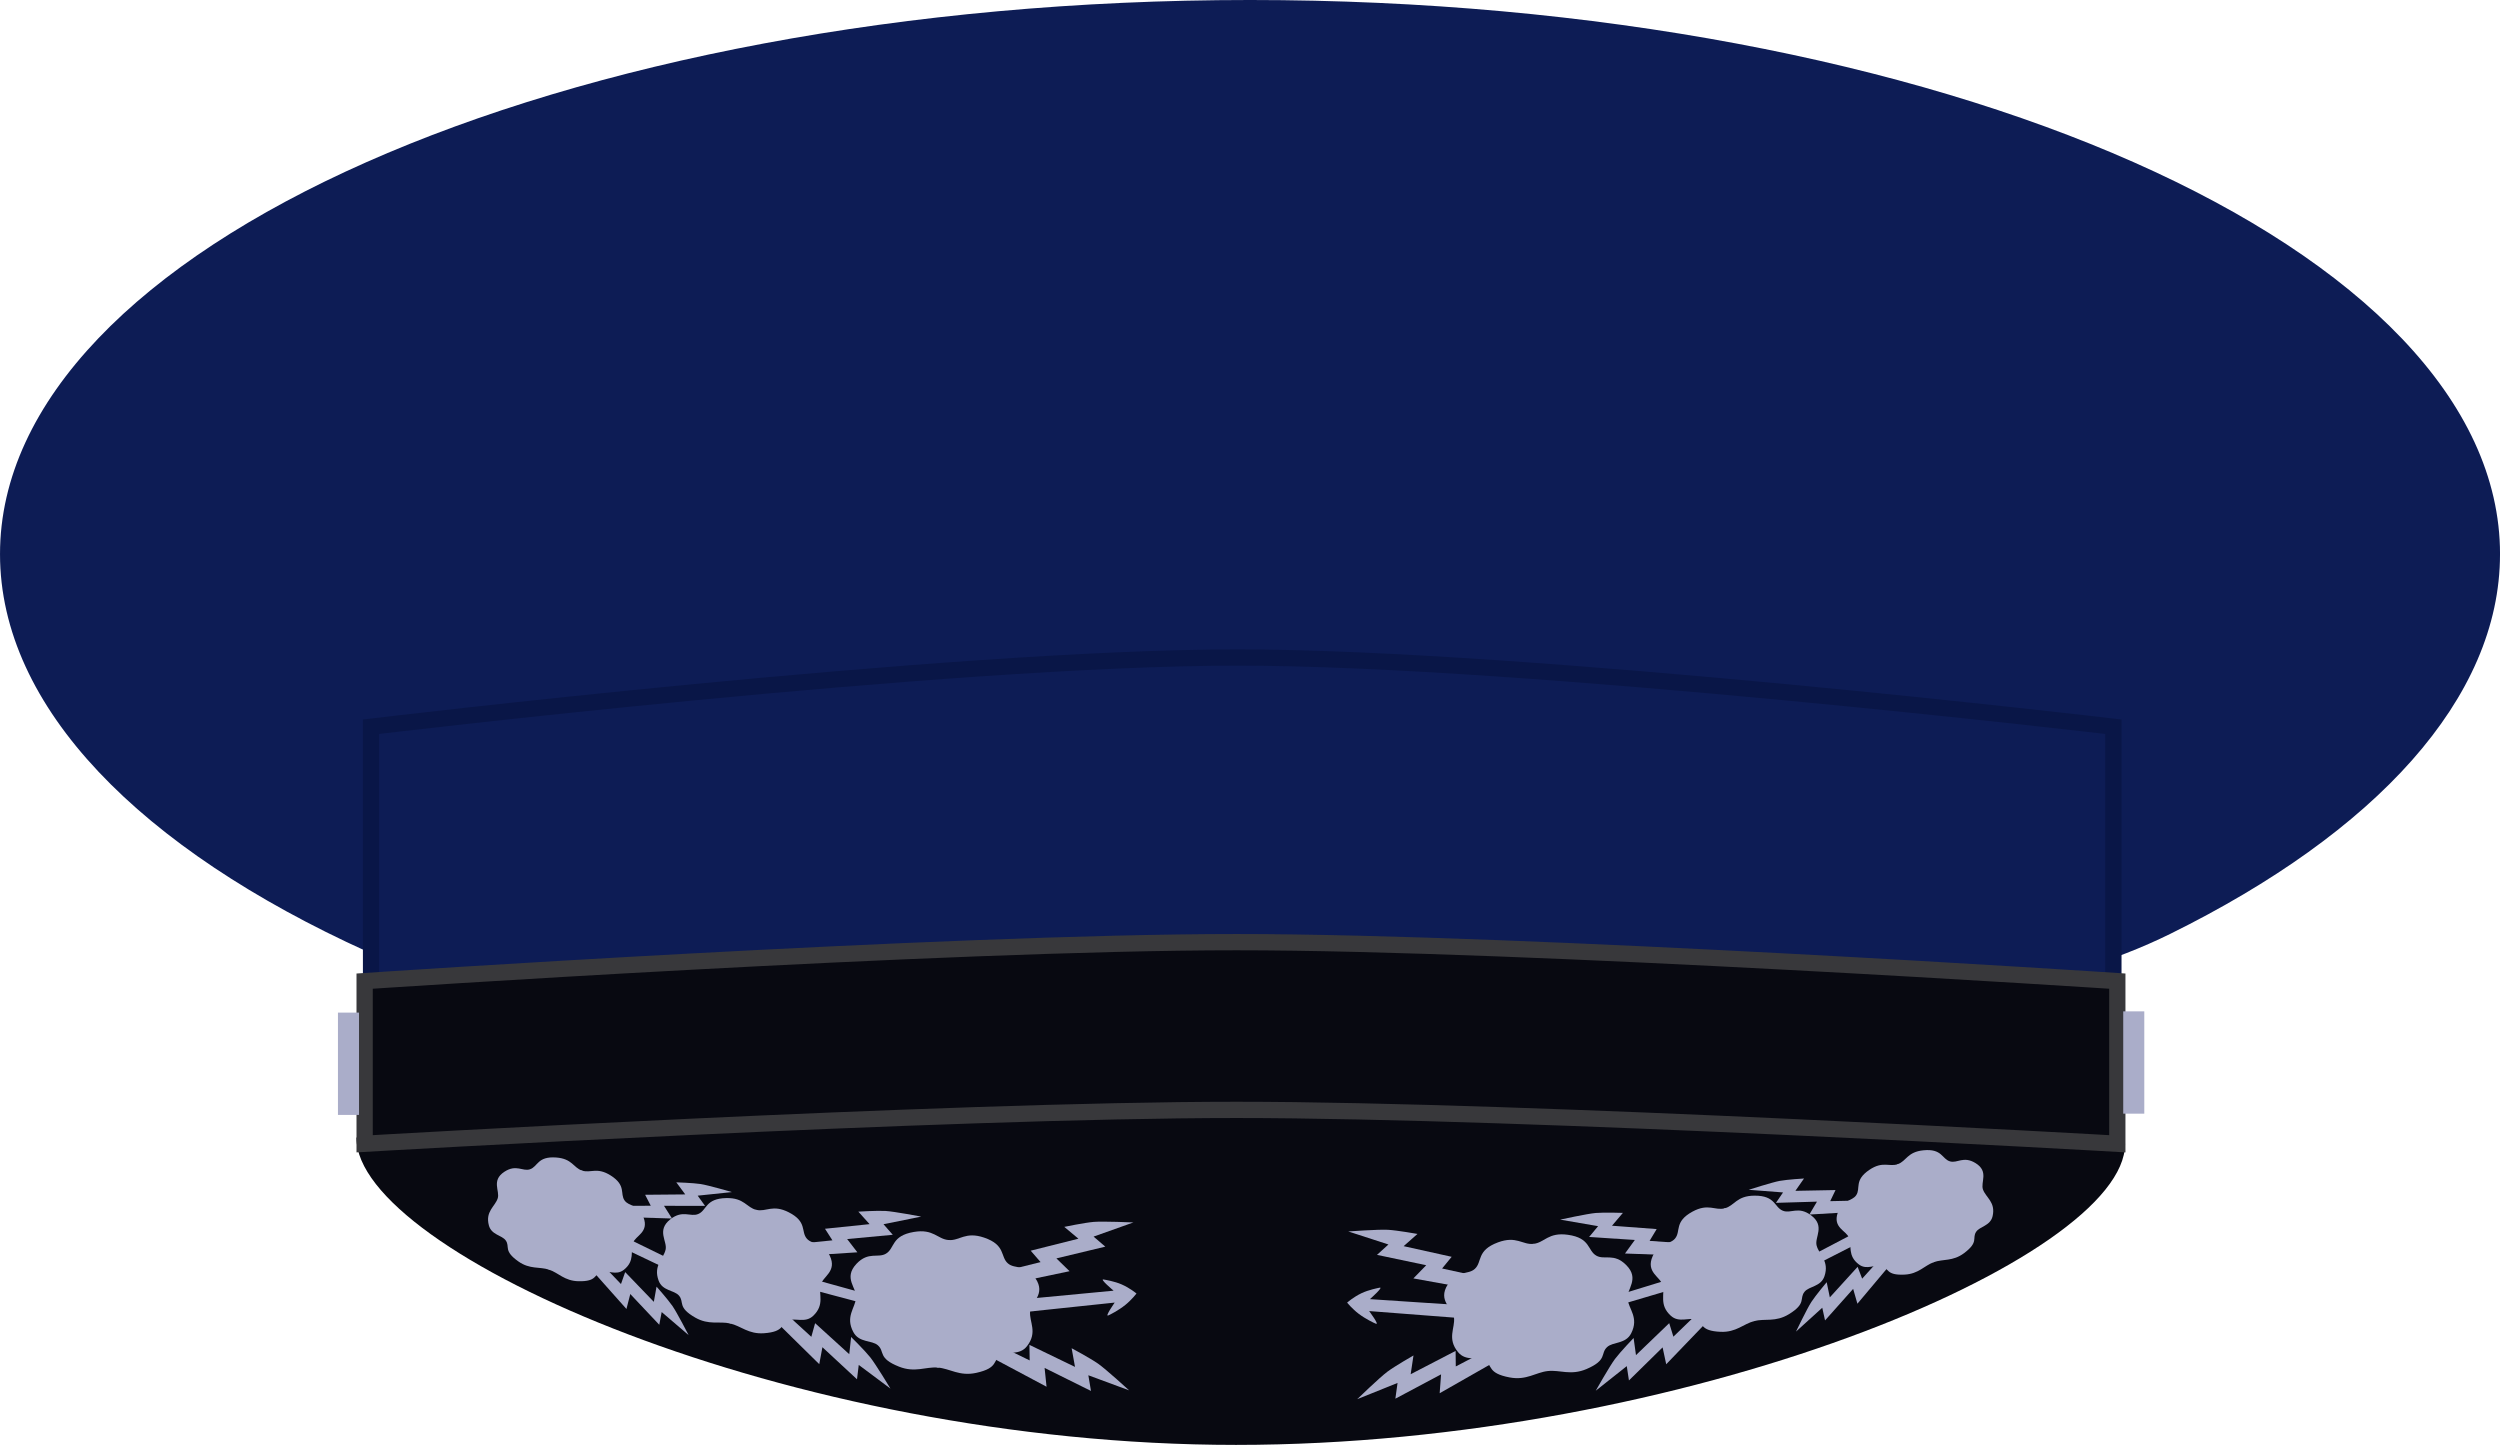
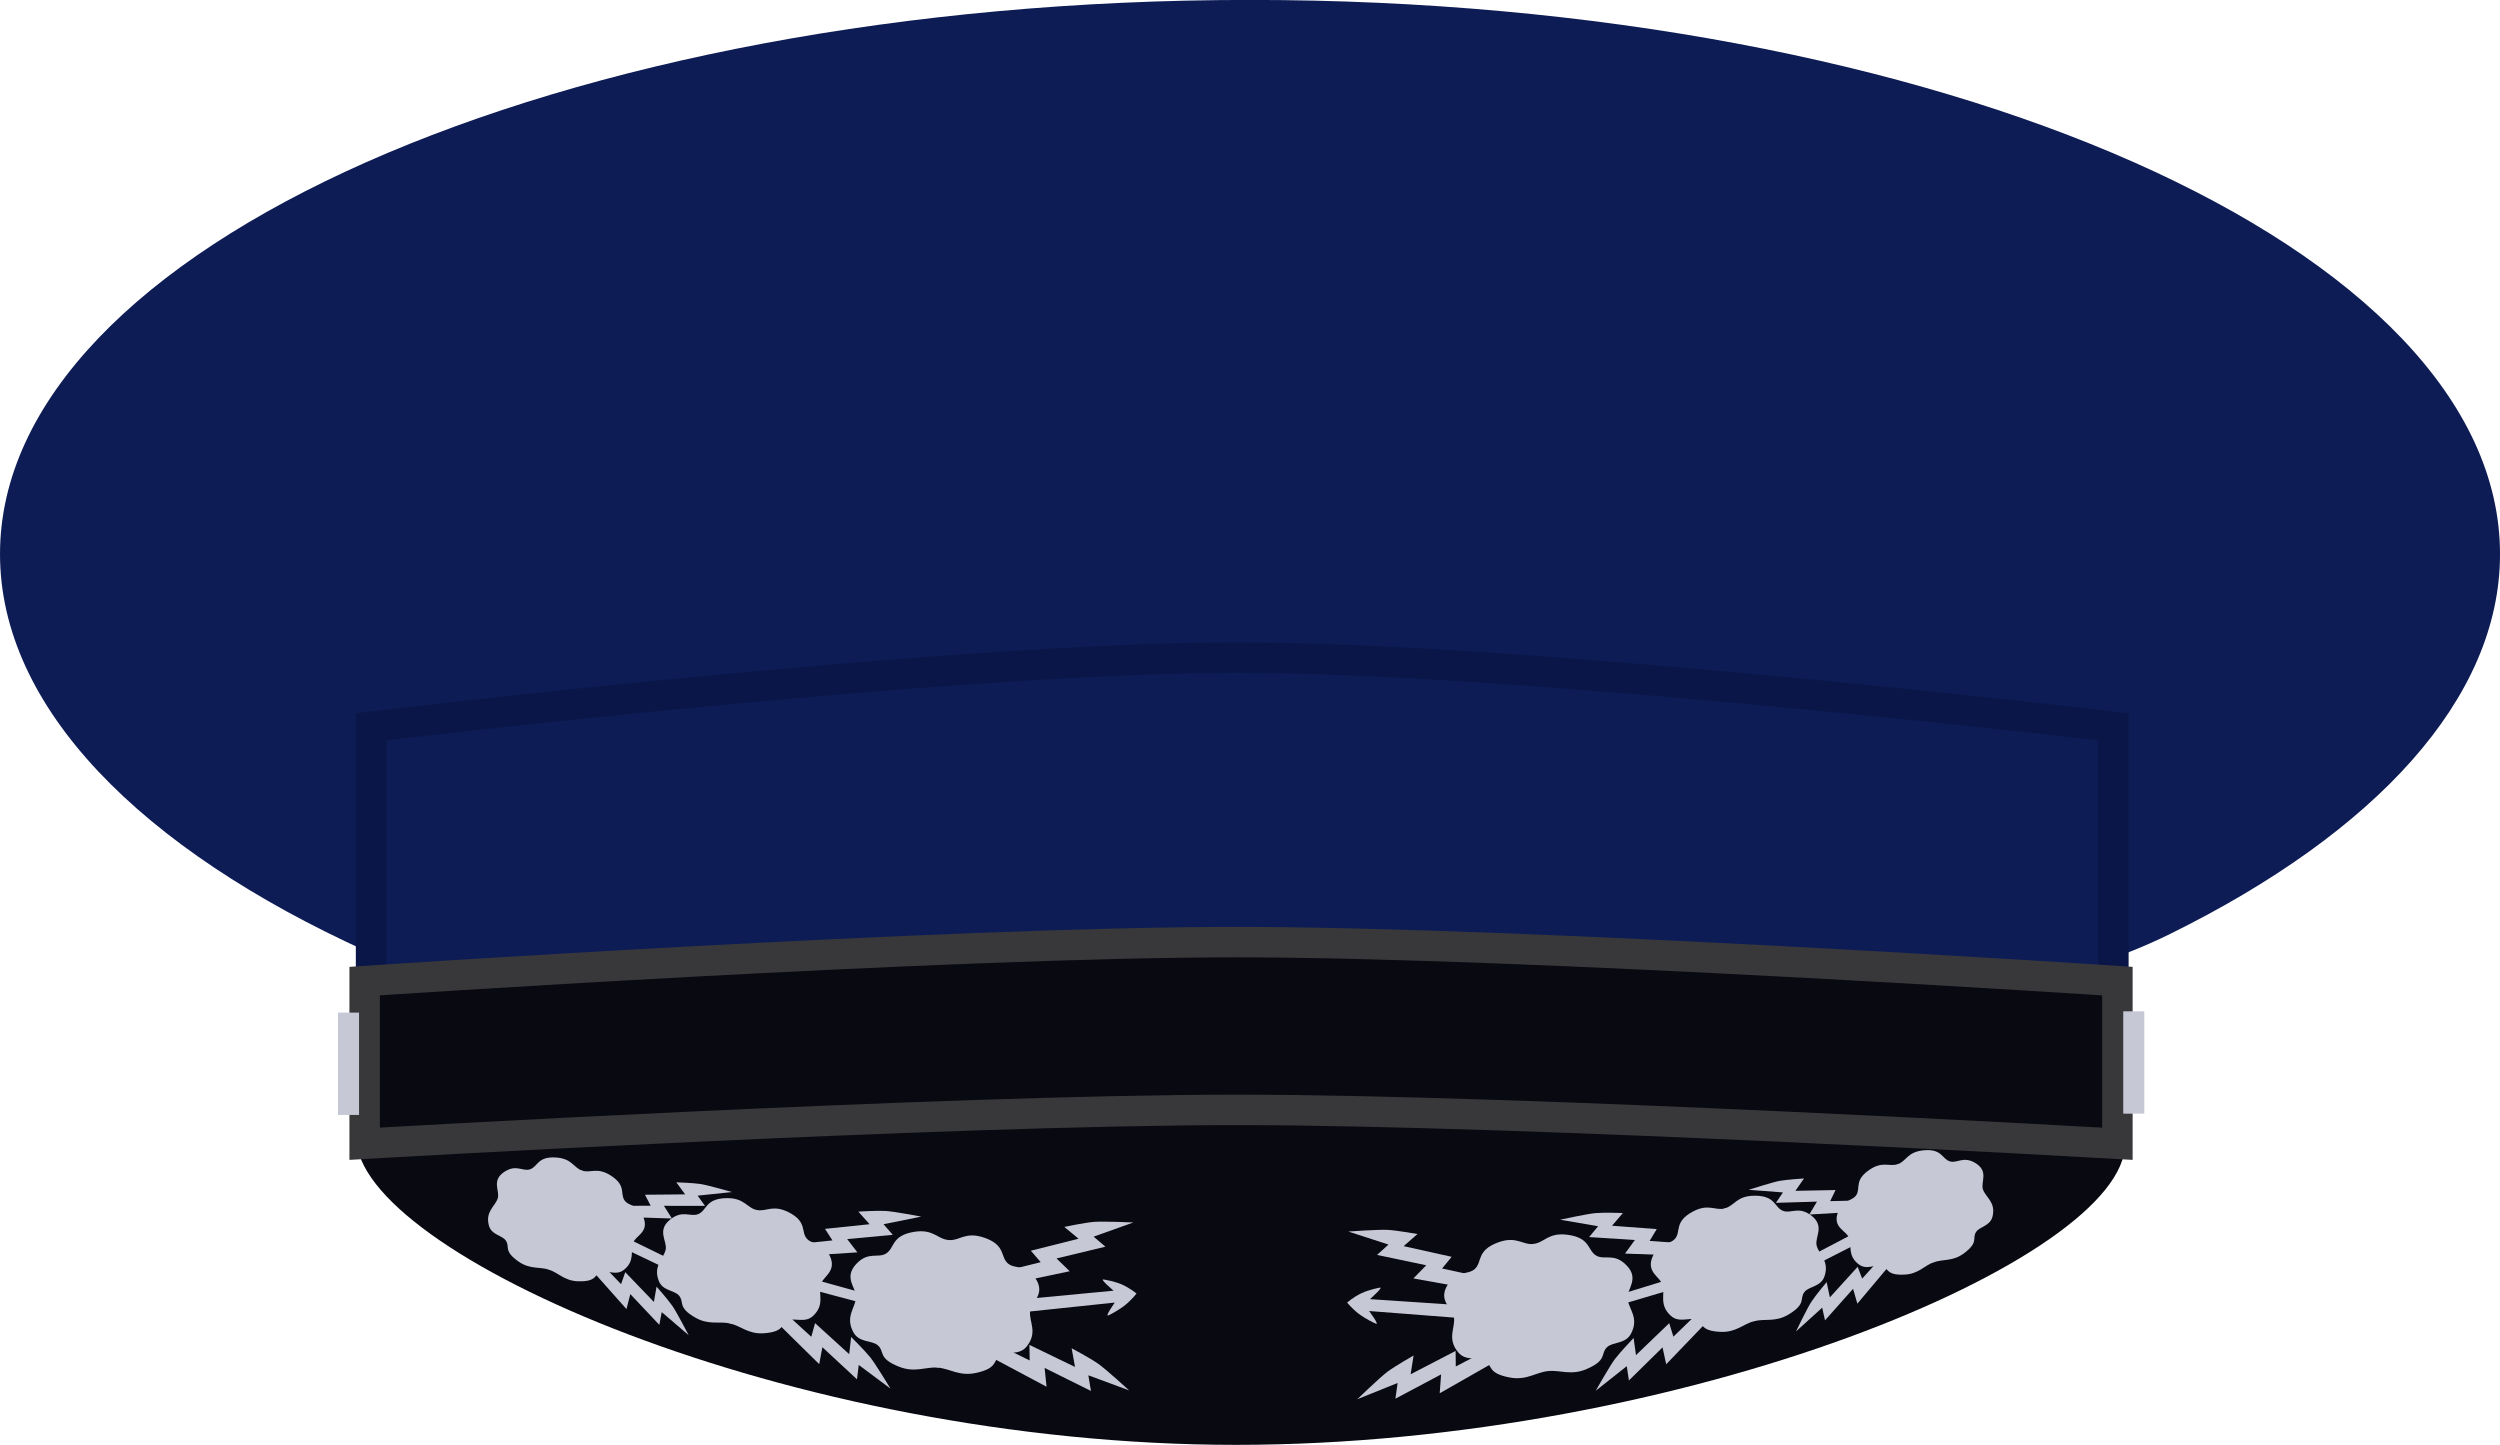
- <svg xmlns="http://www.w3.org/2000/svg" version="1.1" width="153.719" height="88.843" viewBox="0,0,153.719,88.843">
-   <g transform="translate(-163.1404,-135.5783)">
+ <svg xmlns="http://www.w3.org/2000/svg" version="1.1" width="41.04" height="23.72" viewBox="0,0,41.04,23.72">
+   <g transform="translate(-219.4798,-168.1402)">
    <g data-paper-data="{&quot;isPaintingLayer&quot;:true}" fill-rule="nonzero" stroke-linecap="butt" stroke-linejoin="miter" stroke-miterlimit="10" stroke-dasharray="" stroke-dashoffset="0" style="mix-blend-mode: normal">
-       <path d="M316.86,169.65c0,8.891 -7.682,17.128 -20.264,23.344c-14.048,6.94 -34.203,4.072 -56.595,4.072c-21.186,0 -40.37,3.332 -54.273,-2.972c-13.953,-6.327 -22.587,-15.018 -22.587,-24.444c0,-18.817 34.411,-34.072 76.86,-34.072c42.448,0 76.86,15.254 76.86,34.072z" fill="#0d1c55" stroke="none" stroke-width="0" />
-       <path d="M185.955,198.026v-17.763c0,0 35.387,-4.256 53.289,-4.256c17.809,0 53.844,4.256 53.844,4.256v17.763c0,0 -36.004,-3.701 -53.844,-3.701c-17.871,0 -53.289,3.701 -53.289,3.701z" fill="#0d1c55" stroke="#091647" stroke-width="1" />
-       <path d="M185.058,205.549c0,-0.704 27.486,-2.828 53.604,-2.969c28.177,-0.152 55.143,1.763 55.143,3.339c0,7.051 -27.146,18.503 -54.664,18.503c-27.518,0 -54.083,-11.822 -54.083,-18.873z" fill="#080911" stroke="none" stroke-width="0" />
-       <path d="M185.561,205.906v-10.001c0,0 35.597,-2.396 53.605,-2.396c17.915,0 54.163,2.396 54.163,2.396v10.001c0,0 -36.217,-2.084 -54.163,-2.084c-17.977,0 -53.605,2.084 -53.605,2.084z" fill="#080911" stroke="#38383b" stroke-width="1" />
-       <path d="M183.92,204.132v-6.291h1.295v6.291z" fill="#aaadc9" stroke="none" stroke-width="0" />
-       <path d="M293.693,204.055v-6.291h1.295v6.291z" fill="#aaadc9" stroke="none" stroke-width="0" />
-       <g fill="#aaadc9" stroke="none" stroke-width="0">
+       <g>
+         <path d="M260.52,177.237c0,2.374 -2.051,4.573 -5.41,6.232c-3.75,1.853 -9.132,1.087 -15.11,1.087c-5.656,0 -10.778,0.89 -14.49,-0.794c-3.725,-1.689 -6.03,-4.01 -6.03,-6.526c0,-5.024 9.187,-9.097 20.52,-9.097c11.333,0 20.52,4.073 20.52,9.097z" fill="#0d1c55" stroke="none" stroke-width="0" />
+         <path d="M225.571,184.813v-4.742c0,0 9.448,-1.136 14.227,-1.136c4.755,0 14.375,1.136 14.375,1.136v4.742c0,0 -9.612,-0.988 -14.375,-0.988c-4.771,0 -14.227,0.988 -14.227,0.988z" fill="#0d1c55" stroke="#091647" stroke-width="0.5" />
+         <path d="M225.331,186.821c0,-0.188 7.338,-0.755 14.311,-0.793c7.523,-0.04 14.722,0.471 14.722,0.891c0,1.883 -7.247,4.94 -14.594,4.94c-7.347,0 -14.439,-3.156 -14.439,-5.039z" fill="#080911" stroke="none" stroke-width="0" />
+         <path d="M225.466,186.916v-2.67c0,0 9.504,-0.64 14.312,-0.64c4.783,0 14.461,0.64 14.461,0.64v2.67c0,0 -9.669,-0.556 -14.461,-0.556c-4.8,0 -14.312,0.556 -14.312,0.556z" fill="#080911" stroke="#38383b" stroke-width="0.5" />
+         <path d="M225.028,186.443v-1.68h0.346v1.68z" fill="#c7c8d6" stroke="none" stroke-width="0" />
+         <path d="M254.335,186.422v-1.68h0.346v1.68z" fill="#c7c8d6" stroke="none" stroke-width="0" />
+       </g>
+       <g fill="#c7c8d6" stroke="none" stroke-width="0">
        <g>
          <g>
-             <path d="M258.31,219.881c-0.746,0.081 -1.308,0.589 -2.347,0.392c-1.4,-0.265 -1.022,-0.746 -1.536,-1.045c-0.43,-0.25 -1.152,0.077 -1.634,-0.51c-0.692,-0.842 -0.176,-1.474 -0.249,-2.121c-0.066,-0.584 -1.028,-1.018 -0.385,-2.039c0.568,-0.904 1.237,-0.569 1.664,-0.959c0.471,-0.43 0.088,-1.133 1.421,-1.629c1.146,-0.426 1.507,0.163 2.184,0.09c0.766,-0.084 1.697,7.731 0.883,7.82z" />
-             <path d="M257.433,212.06c0.678,-0.074 0.898,-0.726 2.111,-0.558c1.411,0.196 1.195,0.965 1.75,1.283c0.503,0.288 1.081,-0.183 1.837,0.577c0.854,0.858 0.013,1.488 0.079,2.072c0.073,0.646 0.718,1.152 0.23,2.123c-0.34,0.676 -1.118,0.513 -1.481,0.849c-0.435,0.403 0.041,0.791 -1.266,1.351c-0.97,0.416 -1.632,0.042 -2.378,0.123c-0.814,0.089 -1.649,-7.736 -0.883,-7.82z" data-paper-data="{&quot;index&quot;:null}" />
+             <path d="M244.889,190.648c-0.199,0.022 -0.349,0.157 -0.627,0.105c-0.374,-0.071 -0.273,-0.199 -0.41,-0.279c-0.115,-0.067 -0.308,0.021 -0.436,-0.136c-0.185,-0.225 -0.047,-0.394 -0.067,-0.566c-0.018,-0.156 -0.274,-0.272 -0.103,-0.544c0.152,-0.241 0.33,-0.152 0.444,-0.256c0.126,-0.115 0.024,-0.303 0.379,-0.435c0.306,-0.114 0.402,0.044 0.583,0.024c0.205,-0.022 0.453,2.064 0.236,2.088z" />
+             <path d="M244.654,188.56c0.181,-0.02 0.24,-0.194 0.564,-0.149c0.377,0.052 0.319,0.258 0.467,0.342c0.134,0.077 0.289,-0.049 0.491,0.154c0.228,0.229 0.003,0.397 0.021,0.553c0.019,0.173 0.192,0.308 0.061,0.567c-0.091,0.181 -0.298,0.137 -0.395,0.227c-0.116,0.108 0.011,0.211 -0.338,0.361c-0.259,0.111 -0.436,0.011 -0.635,0.033c-0.217,0.024 -0.44,-2.065 -0.236,-2.088z" data-paper-data="{&quot;index&quot;:null}" />
          </g>
-           <path d="M249.879,220.076l2.763,-1.434l0.011,0.956l2.217,-1.159l0.815,0.513l-4.023,2.293l0.087,-1.161l-2.811,1.496l0.134,-0.968l-2.481,0.999c0,0 1.383,-1.339 1.859,-1.692c0.475,-0.353 1.602,-0.997 1.602,-0.997z" data-paper-data="{&quot;index&quot;:null}" />
-           <path d="M249.447,212.202l2.953,0.654l-0.588,0.719l2.375,0.519l0.287,0.89l-4.428,-0.799l0.789,-0.811l-3.027,-0.637l0.704,-0.638l-2.471,-0.802c0,0 1.866,-0.135 2.44,-0.102c0.574,0.033 1.816,0.255 1.816,0.255z" data-paper-data="{&quot;index&quot;:null}" />
-           <path d="M253.673,216.682l-6.348,-0.489c0,0 0.655,0.872 0.418,0.779c-0.116,-0.045 -0.631,-0.287 -1.064,-0.615c-0.39,-0.295 -0.708,-0.682 -0.708,-0.682c0,0 0.383,-0.344 0.894,-0.585c0.436,-0.206 1.001,-0.314 1.111,-0.337c0.257,-0.053 -0.602,0.706 -0.602,0.706l6.367,0.422z" data-paper-data="{&quot;index&quot;:null}" />
+           <path d="M242.637,190.7l0.738,-0.383l0.003,0.255l0.592,-0.309l0.218,0.137l-1.074,0.612l0.023,-0.31l-0.75,0.399l0.036,-0.258l-0.662,0.267c0,0 0.369,-0.357 0.496,-0.452c0.127,-0.094 0.428,-0.266 0.428,-0.266z" data-paper-data="{&quot;index&quot;:null}" />
+           <path d="M242.522,188.597l0.788,0.175l-0.157,0.192l0.634,0.138l0.077,0.238l-1.182,-0.213l0.211,-0.216l-0.808,-0.17l0.188,-0.17l-0.66,-0.214c0,0 0.498,-0.036 0.651,-0.027c0.153,0.009 0.485,0.068 0.485,0.068z" data-paper-data="{&quot;index&quot;:null}" />
+           <path d="M243.65,189.793l-1.695,-0.131c0,0 0.175,0.233 0.112,0.208c-0.031,-0.012 -0.168,-0.077 -0.284,-0.164c-0.104,-0.079 -0.189,-0.182 -0.189,-0.182c0,0 0.102,-0.092 0.239,-0.156c0.117,-0.055 0.267,-0.084 0.297,-0.09c0.069,-0.014 -0.161,0.189 -0.161,0.189l1.7,0.113z" data-paper-data="{&quot;index&quot;:null}" />
        </g>
        <g>
-           <path d="M271,216.81c-0.662,0.17 -1.103,0.701 -2.066,0.659c-1.297,-0.057 -1.018,-0.54 -1.521,-0.743c-0.42,-0.17 -1.029,0.219 -1.54,-0.247c-0.734,-0.669 -0.35,-1.306 -0.5,-1.88c-0.135,-0.518 -1.059,-0.784 -0.612,-1.788c0.395,-0.889 1.042,-0.674 1.376,-1.08c0.369,-0.449 -0.068,-1.033 1.07,-1.653c0.978,-0.533 1.38,-0.048 1.981,-0.203c0.68,-0.175 2.534,6.75 1.811,6.936z" />
-           <path d="M269.193,209.873c0.602,-0.155 0.716,-0.772 1.831,-0.777c1.298,-0.006 1.202,0.715 1.744,0.929c0.491,0.194 0.951,-0.305 1.732,0.281c0.882,0.662 0.205,1.34 0.34,1.858c0.15,0.573 0.797,0.945 0.483,1.884c-0.218,0.654 -0.941,0.607 -1.225,0.958c-0.34,0.42 0.14,0.708 -0.966,1.382c-0.821,0.501 -1.466,0.249 -2.128,0.419c-0.723,0.186 -2.491,-6.761 -1.811,-6.936z" data-paper-data="{&quot;index&quot;:null}" />
+           <path d="M248.276,189.828c-0.177,0.045 -0.294,0.187 -0.551,0.176c-0.346,-0.015 -0.272,-0.144 -0.406,-0.198c-0.112,-0.045 -0.275,0.058 -0.411,-0.066c-0.196,-0.179 -0.094,-0.349 -0.133,-0.502c-0.036,-0.138 -0.283,-0.209 -0.163,-0.477c0.106,-0.237 0.278,-0.18 0.367,-0.288c0.099,-0.12 -0.018,-0.276 0.286,-0.441c0.261,-0.142 0.368,-0.013 0.529,-0.054c0.182,-0.047 0.676,1.802 0.484,1.852z" />
+           <path d="M247.794,187.976c0.161,-0.041 0.191,-0.206 0.489,-0.207c0.347,-0.002 0.321,0.191 0.466,0.248c0.131,0.052 0.254,-0.081 0.462,0.075c0.235,0.177 0.055,0.358 0.091,0.496c0.04,0.153 0.213,0.252 0.129,0.503c-0.058,0.175 -0.251,0.162 -0.327,0.256c-0.091,0.112 0.037,0.189 -0.258,0.369c-0.219,0.134 -0.391,0.067 -0.568,0.112c-0.193,0.05 -0.665,-1.805 -0.484,-1.852z" data-paper-data="{&quot;index&quot;:null}" />
        </g>
-         <path d="M263.733,218.902l2.044,-1.966l0.256,0.832l1.638,-1.585l0.844,0.238l-2.923,3.042l-0.223,-1.037l-2.069,2.032l-0.133,-0.88l-1.909,1.513c0,0 0.863,-1.527 1.187,-1.958c0.324,-0.431 1.142,-1.285 1.142,-1.285z" data-paper-data="{&quot;index&quot;:null}" />
-         <path d="M262.258,210.945l2.748,0.206l-0.436,0.725l2.208,0.159l0.375,0.765l-4.096,-0.146l0.606,-0.834l-2.812,-0.182l0.552,-0.666l-2.332,-0.402c0,0 1.665,-0.364 2.187,-0.409c0.522,-0.045 1.67,-0.005 1.67,-0.005z" data-paper-data="{&quot;index&quot;:null}" />
-         <path d="M282.038,213.189c-0.576,0.208 -0.924,0.718 -1.786,0.762c-1.161,0.059 -0.954,-0.396 -1.419,-0.534c-0.389,-0.116 -0.899,0.282 -1.394,-0.091c-0.711,-0.535 -0.423,-1.135 -0.605,-1.634c-0.164,-0.451 -1.01,-0.61 -0.697,-1.543c0.277,-0.826 0.872,-0.689 1.136,-1.079c0.291,-0.431 -0.147,-0.916 0.815,-1.564c0.827,-0.558 1.226,-0.159 1.75,-0.348c0.592,-0.213 2.829,5.806 2.201,6.032z" />
-         <path d="M279.841,207.155c0.523,-0.189 0.573,-0.749 1.567,-0.848c1.157,-0.115 1.133,0.536 1.634,0.682c0.454,0.132 0.822,-0.352 1.568,0.105c0.842,0.516 0.296,1.178 0.46,1.628c0.182,0.499 0.79,0.776 0.59,1.639c-0.14,0.601 -0.788,0.621 -1.011,0.958c-0.268,0.403 0.184,0.619 -0.745,1.314c-0.69,0.516 -1.286,0.346 -1.862,0.554c-0.629,0.227 -2.792,-5.819 -2.201,-6.032z" data-paper-data="{&quot;index&quot;:null}" />
-         <path d="M275.652,215.351l1.709,-1.879l0.279,0.728l1.369,-1.514l0.769,0.162l-2.43,2.893l-0.262,-0.913l-1.728,1.94l-0.171,-0.779l-1.616,1.466c0,0 0.68,-1.416 0.944,-1.821c0.264,-0.405 0.944,-1.217 0.944,-1.217z" data-paper-data="{&quot;index&quot;:null}" />
-         <path d="M273.535,208.8l2.468,-0.048l-0.328,0.683l1.983,-0.044l0.399,0.651l-3.665,0.216l0.47,-0.794l-2.523,0.075l0.436,-0.641l-2.114,-0.162c0,0 1.454,-0.465 1.915,-0.549c0.462,-0.084 1.489,-0.146 1.489,-0.146z" data-paper-data="{&quot;index&quot;:null}" />
-         <path d="M277.867,211.774l-4.637,2.368c0,0 0.888,0.292 0.679,0.335c-0.09,0.018 -0.548,0.12 -0.942,0.106c-0.461,-0.017 -0.859,-0.151 -0.859,-0.151c0,0 0.114,-0.393 0.311,-0.74c0.219,-0.386 0.528,-0.733 0.6,-0.804c0.147,-0.146 -0.062,0.719 -0.062,0.719l4.601,-2.412z" data-paper-data="{&quot;index&quot;:null}" />
-         <path d="M267.225,214.485l-4.993,1.477c0,0 0.82,0.451 0.606,0.454c-0.092,0.002 -0.561,0.017 -0.945,-0.069c-0.45,-0.101 -0.817,-0.306 -0.817,-0.306c0,0 0.184,-0.365 0.442,-0.67c0.287,-0.339 0.653,-0.623 0.737,-0.68c0.172,-0.116 -0.193,0.695 -0.193,0.695l4.966,-1.527z" data-paper-data="{&quot;index&quot;:null}" />
+         <path d="M246.336,190.386l0.546,-0.525l0.068,0.222l0.437,-0.423l0.225,0.064l-0.78,0.812l-0.06,-0.277l-0.552,0.543l-0.035,-0.235l-0.51,0.404c0,0 0.23,-0.408 0.317,-0.523c0.087,-0.115 0.305,-0.343 0.305,-0.343z" data-paper-data="{&quot;index&quot;:null}" />
+         <path d="M245.943,188.262l0.734,0.055l-0.117,0.194l0.59,0.043l0.1,0.204l-1.094,-0.039l0.162,-0.223l-0.751,-0.048l0.147,-0.178l-0.623,-0.107c0,0 0.444,-0.097 0.584,-0.109c0.139,-0.012 0.446,-0.001 0.446,-0.001z" data-paper-data="{&quot;index&quot;:null}" />
+         <path d="M251.223,188.861c-0.154,0.055 -0.247,0.192 -0.477,0.203c-0.31,0.016 -0.255,-0.106 -0.379,-0.143c-0.104,-0.031 -0.24,0.075 -0.372,-0.024c-0.19,-0.143 -0.113,-0.303 -0.161,-0.436c-0.044,-0.12 -0.27,-0.163 -0.186,-0.412c0.074,-0.22 0.233,-0.184 0.303,-0.288c0.078,-0.115 -0.039,-0.244 0.218,-0.418c0.221,-0.149 0.327,-0.043 0.467,-0.093c0.158,-0.057 0.755,1.55 0.588,1.611z" />
+         <path d="M250.637,187.25c0.14,-0.05 0.153,-0.2 0.418,-0.226c0.309,-0.031 0.302,0.143 0.436,0.182c0.121,0.035 0.22,-0.094 0.419,0.028c0.225,0.138 0.079,0.314 0.123,0.435c0.049,0.133 0.211,0.207 0.157,0.438c-0.037,0.161 -0.21,0.166 -0.27,0.256c-0.071,0.108 0.049,0.165 -0.199,0.351c-0.184,0.138 -0.343,0.092 -0.497,0.148c-0.168,0.061 -0.745,-1.554 -0.588,-1.611z" data-paper-data="{&quot;index&quot;:null}" />
+         <path d="M249.519,189.438l0.456,-0.502l0.074,0.194l0.365,-0.404l0.205,0.043l-0.649,0.772l-0.07,-0.244l-0.461,0.518l-0.046,-0.208l-0.431,0.391c0,0 0.182,-0.378 0.252,-0.486c0.07,-0.108 0.252,-0.325 0.252,-0.325z" data-paper-data="{&quot;index&quot;:null}" />
+         <path d="M248.953,187.689l0.659,-0.013l-0.088,0.182l0.529,-0.012l0.106,0.174l-0.978,0.058l0.126,-0.212l-0.674,0.02l0.116,-0.171l-0.564,-0.043c0,0 0.388,-0.124 0.511,-0.147c0.123,-0.022 0.398,-0.039 0.398,-0.039z" data-paper-data="{&quot;index&quot;:null}" />
+         <path d="M250.11,188.483l-1.238,0.632c0,0 0.237,0.078 0.181,0.09c-0.024,0.005 -0.146,0.032 -0.251,0.028c-0.123,-0.004 -0.229,-0.04 -0.229,-0.04c0,0 0.03,-0.105 0.083,-0.198c0.059,-0.103 0.141,-0.196 0.16,-0.215c0.039,-0.039 -0.017,0.192 -0.017,0.192l1.228,-0.644z" data-paper-data="{&quot;index&quot;:null}" />
+         <path d="M247.269,189.207l-1.333,0.394c0,0 0.219,0.12 0.162,0.121c-0.024,0 -0.15,0.005 -0.252,-0.018c-0.12,-0.027 -0.218,-0.082 -0.218,-0.082c0,0 0.049,-0.098 0.118,-0.179c0.076,-0.09 0.174,-0.166 0.197,-0.182c0.046,-0.031 -0.052,0.186 -0.052,0.186l1.326,-0.408z" data-paper-data="{&quot;index&quot;:null}" />
      </g>
-       <g data-paper-data="{&quot;index&quot;:null}" fill="#aaadc9" stroke="none" stroke-width="0">
+       <g data-paper-data="{&quot;index&quot;:null}" fill="#c7c8d6" stroke="none" stroke-width="0">
        <g>
          <g>
-             <path d="M221.468,211.826c0.68,0.055 1.023,-0.544 2.181,-0.151c1.347,0.458 0.984,1.172 1.467,1.588c0.437,0.377 1.097,0.024 1.69,0.911c0.671,1.002 -0.278,1.463 -0.328,2.049c-0.055,0.648 0.479,1.265 -0.189,2.127c-0.466,0.6 -1.197,0.293 -1.619,0.555c-0.506,0.314 -0.114,0.784 -1.506,1.088c-1.033,0.226 -1.61,-0.266 -2.358,-0.326c-0.816,-0.066 -0.106,-7.903 0.662,-7.841z" />
-             <path d="M220.8,219.667c-0.748,-0.06 -1.399,0.332 -2.38,-0.056c-1.322,-0.523 -0.857,-0.924 -1.303,-1.315c-0.373,-0.326 -1.146,-0.141 -1.504,-0.807c-0.515,-0.957 0.115,-1.48 0.17,-2.128c0.05,-0.586 -0.81,-1.192 0.02,-2.074c0.735,-0.78 1.326,-0.326 1.82,-0.628c0.546,-0.333 0.308,-1.096 1.713,-1.332c1.208,-0.203 1.447,0.443 2.126,0.498c0.768,0.062 0.154,7.907 -0.662,7.841z" data-paper-data="{&quot;index&quot;:null}" />
+             <path d="M235.052,188.497c0.181,0.015 0.273,-0.145 0.582,-0.04c0.36,0.122 0.263,0.313 0.392,0.424c0.117,0.101 0.293,0.006 0.451,0.243c0.179,0.268 -0.074,0.391 -0.088,0.547c-0.015,0.173 0.128,0.338 -0.051,0.568c-0.124,0.16 -0.32,0.078 -0.432,0.148c-0.135,0.084 -0.03,0.209 -0.402,0.291c-0.276,0.06 -0.43,-0.071 -0.629,-0.087c-0.218,-0.018 -0.028,-2.11 0.177,-2.094z" />
+             <path d="M234.874,190.591c-0.2,-0.016 -0.373,0.089 -0.636,-0.015c-0.353,-0.14 -0.229,-0.247 -0.348,-0.351c-0.099,-0.087 -0.306,-0.038 -0.402,-0.216c-0.137,-0.255 0.031,-0.395 0.045,-0.568c0.013,-0.156 -0.216,-0.318 0.005,-0.554c0.196,-0.208 0.354,-0.087 0.486,-0.168c0.146,-0.089 0.082,-0.293 0.457,-0.356c0.322,-0.054 0.386,0.118 0.568,0.133c0.205,0.017 0.041,2.111 -0.177,2.094z" data-paper-data="{&quot;index&quot;:null}" />
          </g>
-           <path d="M229.033,218.477c0,0 1.144,0.612 1.629,0.952c0.485,0.34 1.906,1.639 1.906,1.639l-2.508,-0.928l0.162,0.964l-2.852,-1.416l0.12,1.158l-4.086,-2.179l0.8,-0.536l2.249,1.096l-0.016,-0.956l2.803,1.355z" data-paper-data="{&quot;index&quot;:null}" />
-           <path d="M228.58,211.016c0,0 1.235,-0.257 1.808,-0.306c0.573,-0.049 2.442,0.033 2.442,0.033l-2.448,0.871l0.721,0.618l-3.008,0.722l0.811,0.788l-4.404,0.923l0.262,-0.898l2.359,-0.585l-0.608,-0.702l2.934,-0.737z" data-paper-data="{&quot;index&quot;:null}" />
-           <path d="M225.261,215.541l6.352,-0.602c0,0 -0.88,-0.735 -0.622,-0.689c0.111,0.02 0.678,0.111 1.12,0.305c0.517,0.227 0.91,0.56 0.91,0.56c0,0 -0.307,0.396 -0.689,0.702c-0.424,0.34 -0.932,0.596 -1.047,0.645c-0.234,0.1 0.396,-0.791 0.396,-0.791l-6.332,0.668z" data-paper-data="{&quot;index&quot;:null}" />
+           <path d="M237.072,190.273c0,0 0.306,0.163 0.435,0.254c0.13,0.091 0.509,0.438 0.509,0.438l-0.67,-0.248l0.043,0.257l-0.761,-0.378l0.032,0.309l-1.091,-0.582l0.214,-0.143l0.6,0.293l-0.004,-0.255l0.748,0.362z" data-paper-data="{&quot;index&quot;:null}" />
+           <path d="M236.951,188.281c0,0 0.33,-0.069 0.483,-0.082c0.153,-0.013 0.652,0.009 0.652,0.009l-0.653,0.233l0.193,0.165l-0.803,0.193l0.217,0.21l-1.176,0.247l0.07,-0.24l0.63,-0.156l-0.162,-0.188l0.783,-0.197z" data-paper-data="{&quot;index&quot;:null}" />
+           <path d="M236.065,189.489l1.696,-0.161c0,0 -0.235,-0.196 -0.166,-0.184c0.03,0.005 0.181,0.03 0.299,0.081c0.138,0.061 0.243,0.15 0.243,0.15c0,0 -0.082,0.106 -0.184,0.187c-0.113,0.091 -0.249,0.159 -0.279,0.172c-0.062,0.027 0.106,-0.211 0.106,-0.211l-1.69,0.178z" data-paper-data="{&quot;index&quot;:null}" />
        </g>
        <g>
-           <path d="M209.65,209.971c0.606,0.138 0.993,-0.358 1.986,0.147c1.155,0.587 0.735,1.184 1.116,1.622c0.345,0.397 0.986,0.164 1.406,1.041c0.475,0.991 -0.441,1.283 -0.562,1.805c-0.133,0.577 0.268,1.203 -0.447,1.893c-0.498,0.48 -1.117,0.109 -1.532,0.291c-0.497,0.217 -0.205,0.692 -1.499,0.786c-0.961,0.069 -1.417,-0.449 -2.083,-0.6c-0.728,-0.165 0.931,-7.14 1.615,-6.984z" />
-           <path d="M208.03,216.954c-0.666,-0.151 -1.304,0.118 -2.139,-0.359c-1.124,-0.643 -0.653,-0.945 -1.004,-1.355c-0.294,-0.342 -1.015,-0.276 -1.251,-0.923c-0.34,-0.929 0.296,-1.32 0.43,-1.897c0.121,-0.522 -0.575,-1.18 0.288,-1.867c0.764,-0.608 1.238,-0.122 1.723,-0.33c0.536,-0.23 0.42,-0.948 1.718,-0.978c1.115,-0.026 1.247,0.588 1.852,0.725c0.685,0.156 -0.888,7.149 -1.615,6.984z" data-paper-data="{&quot;index&quot;:null}" />
+           <path d="M231.897,188.002c0.162,0.037 0.265,-0.096 0.53,0.039c0.308,0.157 0.196,0.316 0.298,0.433c0.092,0.106 0.263,0.044 0.375,0.278c0.127,0.265 -0.118,0.342 -0.15,0.482c-0.036,0.154 0.071,0.321 -0.119,0.505c-0.133,0.128 -0.298,0.029 -0.409,0.078c-0.133,0.058 -0.055,0.185 -0.4,0.21c-0.257,0.019 -0.378,-0.12 -0.556,-0.16c-0.194,-0.044 0.248,-1.906 0.431,-1.865z" />
+           <path d="M231.465,189.866c-0.178,-0.04 -0.348,0.032 -0.571,-0.096c-0.3,-0.172 -0.174,-0.252 -0.268,-0.362c-0.078,-0.091 -0.271,-0.074 -0.334,-0.246c-0.091,-0.248 0.079,-0.352 0.115,-0.506c0.032,-0.139 -0.154,-0.315 0.077,-0.498c0.204,-0.162 0.33,-0.033 0.46,-0.088c0.143,-0.061 0.112,-0.253 0.459,-0.261c0.298,-0.007 0.333,0.157 0.495,0.194c0.183,0.042 -0.237,1.909 -0.431,1.865z" data-paper-data="{&quot;index&quot;:null}" />
        </g>
-         <path d="M215.474,217.786c0,0 0.842,0.83 1.178,1.252c0.336,0.422 1.242,1.924 1.242,1.924l-1.951,-1.458l-0.108,0.884l-2.126,-1.973l-0.194,1.043l-3.007,-2.958l0.837,-0.262l1.682,1.538l0.233,-0.839l2.099,1.907z" data-paper-data="{&quot;index&quot;:null}" />
-         <path d="M215.918,210.079c0,0 1.146,-0.072 1.67,-0.042c0.523,0.03 2.197,0.347 2.197,0.347l-2.32,0.468l0.57,0.651l-2.806,0.261l0.629,0.816l-4.09,0.261l0.353,-0.776l2.203,-0.221l-0.457,-0.712l2.741,-0.284z" data-paper-data="{&quot;index&quot;:null}" />
-         <path d="M198.929,207.555c0.528,0.174 0.916,-0.235 1.759,0.299c0.98,0.621 0.555,1.118 0.859,1.541c0.275,0.383 0.865,0.229 1.166,1.047c0.34,0.924 -0.502,1.107 -0.653,1.562c-0.168,0.503 0.137,1.095 -0.558,1.65c-0.484,0.386 -1.006,0.003 -1.391,0.13c-0.461,0.152 -0.241,0.6 -1.404,0.574c-0.863,-0.019 -1.226,-0.52 -1.807,-0.711c-0.635,-0.209 1.433,-6.288 2.03,-6.092z" />
-         <path d="M196.895,213.645c-0.581,-0.191 -1.173,-0.005 -1.877,-0.501c-0.948,-0.669 -0.502,-0.898 -0.781,-1.293c-0.233,-0.33 -0.881,-0.332 -1.038,-0.929c-0.225,-0.858 0.375,-1.152 0.543,-1.655c0.152,-0.455 -0.413,-1.101 0.414,-1.641c0.732,-0.478 1.114,-0.005 1.564,-0.149c0.497,-0.16 0.455,-0.81 1.614,-0.727c0.997,0.071 1.062,0.629 1.591,0.803c0.597,0.197 -1.395,6.301 -2.03,6.092z" data-paper-data="{&quot;index&quot;:null}" />
-         <path d="M203.51,214.69c0,0 0.703,0.792 0.978,1.19c0.275,0.397 0.995,1.793 0.995,1.793l-1.657,-1.42l-0.149,0.783l-1.782,-1.891l-0.236,0.92l-2.511,-2.824l0.764,-0.184l1.411,1.475l0.258,-0.736l1.762,1.83z" data-paper-data="{&quot;index&quot;:null}" />
-         <path d="M204.725,208.277c0,0 1.028,0.033 1.492,0.104c0.464,0.071 1.93,0.495 1.93,0.495l-2.108,0.221l0.454,0.628l-2.524,-0.004l0.492,0.781l-3.67,-0.113l0.38,-0.662l1.983,-0.011l-0.347,-0.674l2.468,-0.022z" data-paper-data="{&quot;index&quot;:null}" />
-         <path d="M201.321,211.528l4.667,2.282c0,0 -0.234,-0.859 -0.083,-0.717c0.074,0.069 0.392,0.407 0.622,0.787c0.207,0.341 0.332,0.731 0.332,0.731c0,0 -0.394,0.145 -0.854,0.175c-0.393,0.025 -0.854,-0.063 -0.944,-0.079c-0.211,-0.037 0.669,-0.354 0.669,-0.354l-4.702,-2.237z" data-paper-data="{&quot;index&quot;:null}" />
-         <path d="M211.922,213.895l5.007,1.386c0,0 -0.388,-0.801 -0.213,-0.69c0.085,0.054 0.46,0.328 0.756,0.659c0.266,0.297 0.46,0.657 0.46,0.657c0,0 -0.361,0.215 -0.808,0.329c-0.382,0.097 -0.851,0.095 -0.943,0.095c-0.214,0.002 0.593,-0.471 0.593,-0.471l-5.032,-1.336z" data-paper-data="{&quot;index&quot;:null}" />
+         <path d="M233.452,190.088c0,0 0.225,0.222 0.314,0.334c0.09,0.113 0.332,0.514 0.332,0.514l-0.521,-0.389l-0.029,0.236l-0.568,-0.527l-0.052,0.278l-0.803,-0.79l0.224,-0.07l0.449,0.411l0.062,-0.224l0.56,0.509z" data-paper-data="{&quot;index&quot;:null}" />
+         <path d="M233.57,188.03c0,0 0.306,-0.019 0.446,-0.011c0.14,0.008 0.587,0.093 0.587,0.093l-0.619,0.125l0.152,0.174l-0.749,0.07l0.168,0.218l-1.092,0.07l0.094,-0.207l0.588,-0.059l-0.122,-0.19l0.732,-0.076z" data-paper-data="{&quot;index&quot;:null}" />
+         <path d="M229.035,187.357c0.141,0.046 0.245,-0.063 0.47,0.08c0.262,0.166 0.148,0.298 0.229,0.411c0.073,0.102 0.231,0.061 0.311,0.28c0.091,0.247 -0.134,0.295 -0.174,0.417c-0.045,0.134 0.037,0.292 -0.149,0.441c-0.129,0.103 -0.268,0.001 -0.371,0.035c-0.123,0.041 -0.064,0.16 -0.375,0.153c-0.23,-0.005 -0.327,-0.139 -0.482,-0.19c-0.169,-0.056 0.382,-1.679 0.542,-1.626z" />
+         <path d="M228.492,188.983c-0.155,-0.051 -0.313,-0.001 -0.501,-0.134c-0.253,-0.178 -0.134,-0.24 -0.209,-0.345c-0.062,-0.088 -0.235,-0.089 -0.277,-0.248c-0.06,-0.229 0.1,-0.308 0.145,-0.442c0.041,-0.122 -0.11,-0.294 0.111,-0.438c0.196,-0.128 0.297,-0.001 0.418,-0.04c0.133,-0.043 0.121,-0.216 0.431,-0.194c0.266,0.019 0.284,0.168 0.425,0.214c0.096,0.032 -0.058,0.632 -0.232,1.094c-0.116,0.308 -0.242,0.555 -0.31,0.532z" data-paper-data="{&quot;index&quot;:null}" />
+         <path d="M230.258,189.262c0,0 0.188,0.212 0.261,0.318c0.073,0.106 0.266,0.479 0.266,0.479l-0.442,-0.379l-0.04,0.209l-0.476,-0.505l-0.063,0.246l-0.67,-0.754l0.204,-0.049l0.377,0.394l0.069,-0.197l0.47,0.489z" data-paper-data="{&quot;index&quot;:null}" />
+         <path d="M230.582,187.549c0,0 0.275,0.009 0.398,0.028c0.124,0.019 0.515,0.132 0.515,0.132l-0.563,0.059l0.121,0.168l-0.674,-0.001l0.131,0.208l-0.98,-0.03l0.102,-0.177l0.529,-0.003l-0.093,-0.18l0.659,-0.006z" data-paper-data="{&quot;index&quot;:null}" />
+         <path d="M229.673,188.417l1.246,0.609c0,0 -0.063,-0.229 -0.022,-0.191c0.02,0.018 0.105,0.109 0.166,0.21c0.055,0.091 0.089,0.195 0.089,0.195c0,0 -0.105,0.039 -0.228,0.047c-0.105,0.007 -0.228,-0.017 -0.252,-0.021c-0.056,-0.01 0.179,-0.095 0.179,-0.095l-1.255,-0.597z" data-paper-data="{&quot;index&quot;:null}" />
+         <path d="M232.504,189.049l1.337,0.37c0,0 -0.104,-0.214 -0.057,-0.184c0.023,0.015 0.123,0.088 0.202,0.176c0.071,0.079 0.123,0.176 0.123,0.176c0,0 -0.096,0.057 -0.216,0.088c-0.102,0.026 -0.227,0.025 -0.252,0.025c-0.057,0.001 0.158,-0.126 0.158,-0.126l-1.344,-0.357z" data-paper-data="{&quot;index&quot;:null}" />
      </g>
    </g>
  </g>
</svg>
